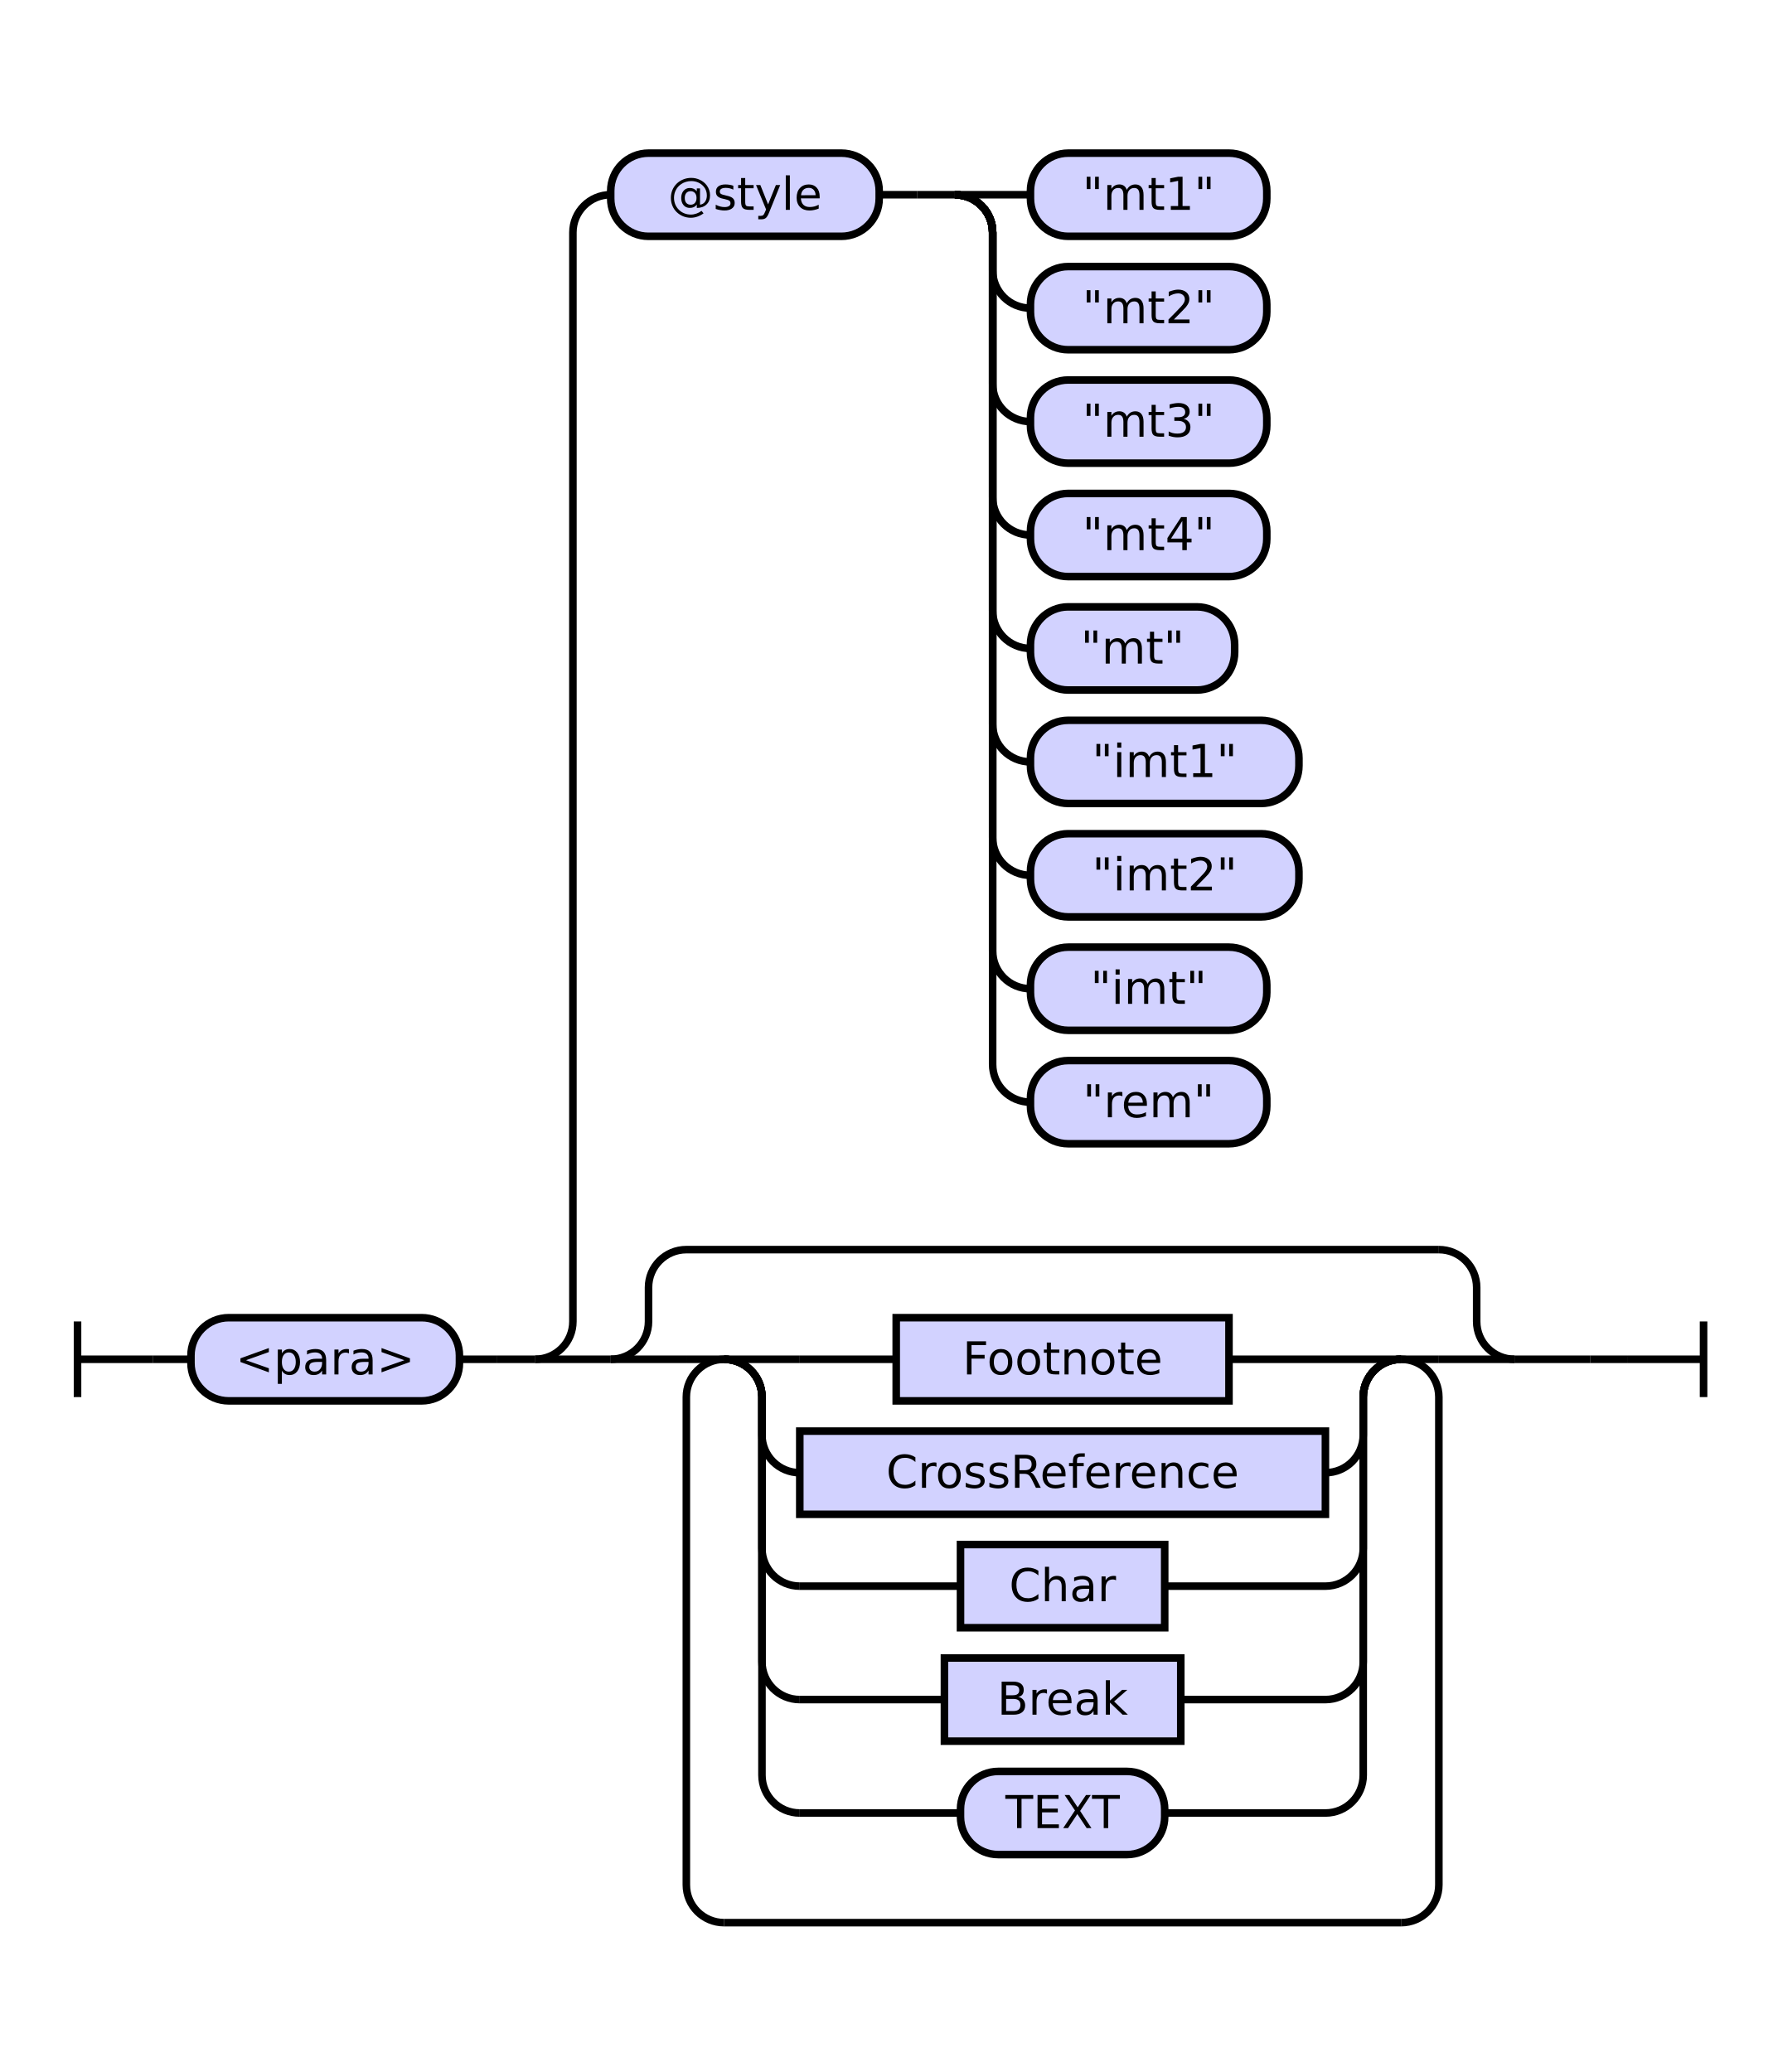
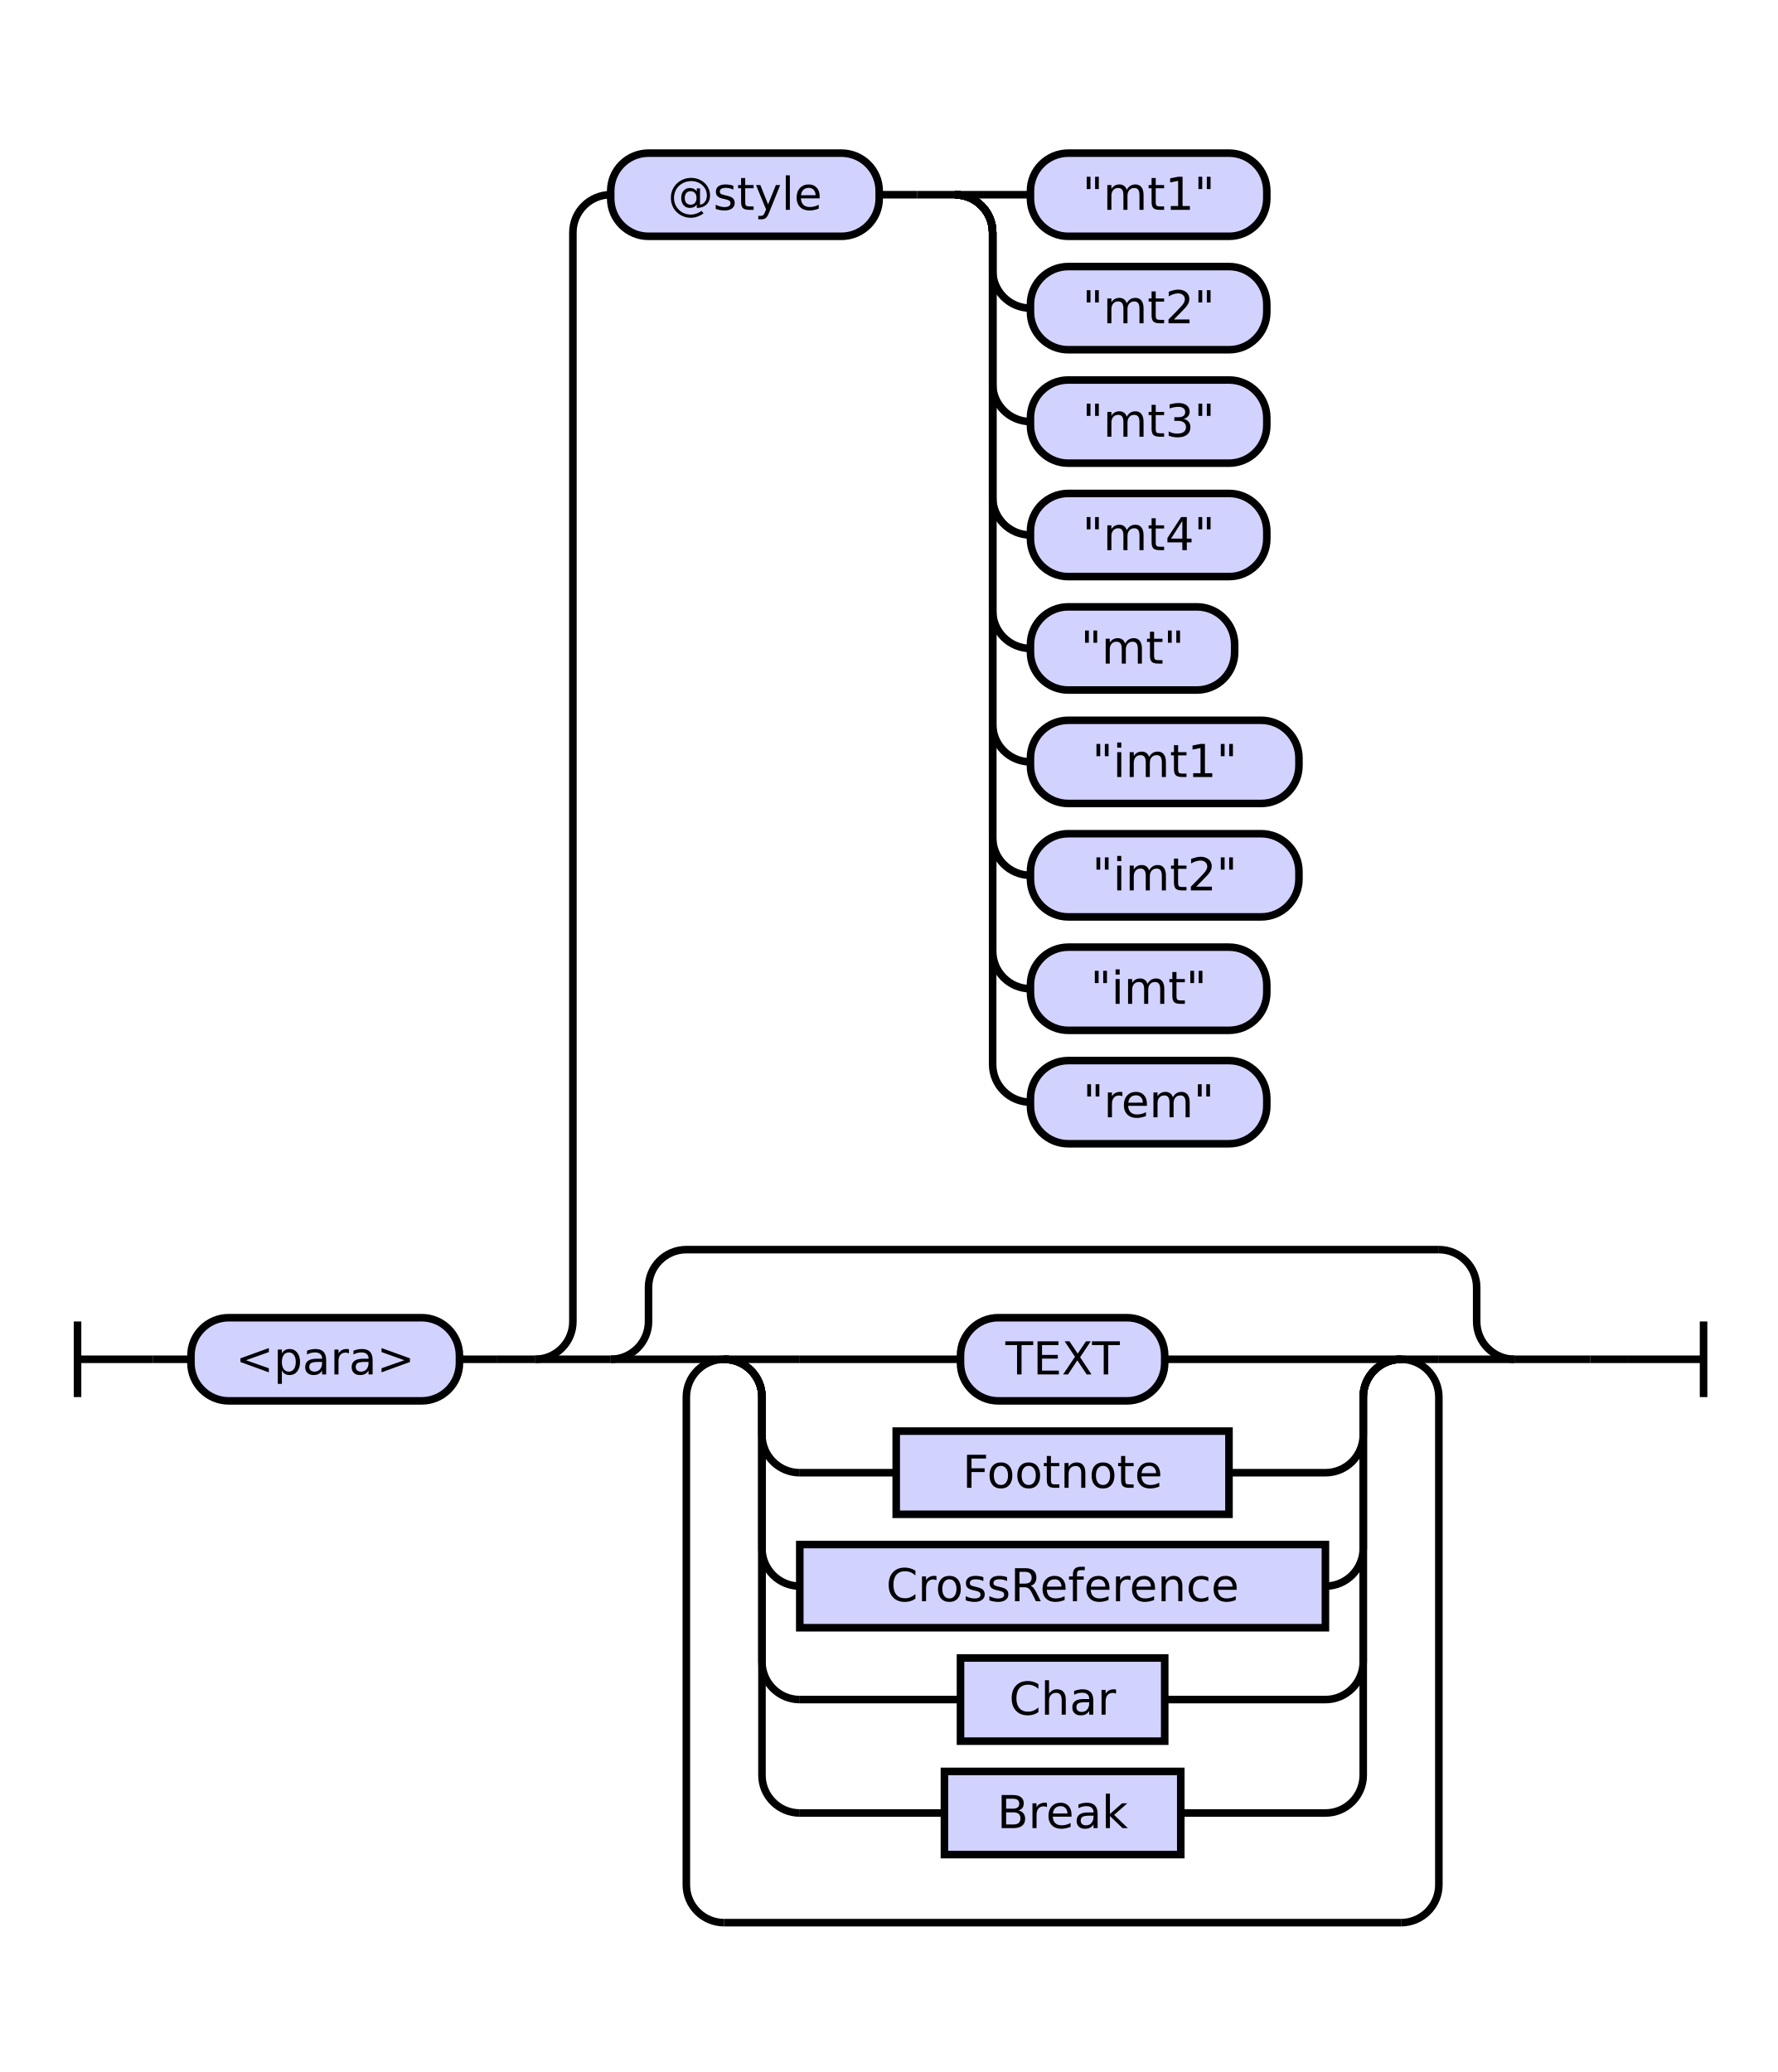
<svg xmlns="http://www.w3.org/2000/svg" class="railroad-diagram" height="548" viewBox="0 0 470.0 548" width="470.0">
  <g transform="translate(.5 .5)">
    <style>/*  */

    svg.railroad-diagram {
        background-color: hsl(30,20%,95%);
    }
    svg.railroad-diagram path {
        stroke-width: 2;
        stroke: black;
        fill: none;
    }
    svg.railroad-diagram text {
        font-size: 12px;
        text-anchor: middle;
        font-family: DejaVu Sans;
    }
    svg.railroad-diagram text.label {
        text-anchor:start;
    }
    svg.railroad-diagram text.comment {
        font-family: DejaVu Sans;
        font-size: 14px;
    }
    svg.railroad-diagram rect{
        stroke-width: 2;
        stroke: black;
        fill: rgb(210, 210, 255);
    }
    svg.railroad-diagram rect.group-box {
        stroke: gray;
        stroke-dasharray: 10 5;
        fill: none;
    }
    .terminal {
        font-family: DejaVu Sans;
    }
    svg.railroad-diagram g.altterminal rect {
        fill: rgb(251, 252, 207)
    }

/*  */
</style>
    <g>
      <path d="M 20 349 v 20 m 0 -10 h 20" />
    </g>
    <path d="M 40 359 h 10" />
    <g>
      <path d="M 50 359 h 0.0" />
      <path d="M 420.0 359 h 0.0" />
      <g>
        <path d="M 50.0 359 h 0.0" />
        <path d="M 420.0 359 h 0.0" />
        <g class="terminal ">
          <path d="M 50.0 359 h 0.0" />
          <path d="M 121.0 359 h 0.0" />
          <rect height="22" rx="10" ry="10" width="71.0" x="50.0" y="348" />
          <text x="85.5" y="363">&lt;para&gt;</text>
        </g>
        <path d="M 121.0 359 h 10" />
        <path d="M 131.0 359 h 10" />
        <g>
          <path d="M 141.0 359 h 0.0" />
          <path d="M 420.0 359 h 0.0" />
          <path d="M 141.0 359 a 10 10 0 0 0 10 -10 v -288 a 10 10 0 0 1 10 -10" />
          <g>
            <path d="M 161.0 51 h 0.0" />
            <path d="M 363.0 51 h 0.0" />
            <g class="terminal ">
              <path d="M 161.0 51 h 0.0" />
              <path d="M 232.0 51 h 0.0" />
              <rect height="22" rx="10" ry="10" width="71.0" x="161.0" y="40" />
              <text x="196.5" y="55">@style</text>
            </g>
            <path d="M 232.0 51 h 10" />
            <path d="M 242.0 51 h 10" />
            <g>
              <path d="M 252.0 51 h 0.0" />
              <path d="M 252.0 51 h 20" />
              <g class="terminal ">
                <path d="M 272.0 51 h 0.0" />
                <path d="M 334.5 51 h 0.0" />
                <rect height="22" rx="10" ry="10" width="62.5" x="272.0" y="40" />
                <text x="303.25" y="55">"mt1"</text>
              </g>
              <path d="M 252.0 51 a 10 10 0 0 1 10 10 v 10 a 10 10 0 0 0 10 10" />
              <g class="terminal ">
                <path d="M 272.0 81 h 0.0" />
                <path d="M 334.5 81 h 0.0" />
                <rect height="22" rx="10" ry="10" width="62.5" x="272.0" y="70" />
                <text x="303.25" y="85">"mt2"</text>
              </g>
              <path d="M 252.0 51 a 10 10 0 0 1 10 10 v 40 a 10 10 0 0 0 10 10" />
              <g class="terminal ">
                <path d="M 272.0 111 h 0.0" />
                <path d="M 334.5 111 h 0.0" />
                <rect height="22" rx="10" ry="10" width="62.5" x="272.0" y="100" />
                <text x="303.25" y="115">"mt3"</text>
              </g>
              <path d="M 252.0 51 a 10 10 0 0 1 10 10 v 70 a 10 10 0 0 0 10 10" />
              <g class="terminal ">
                <path d="M 272.0 141 h 0.0" />
                <path d="M 334.5 141 h 0.0" />
                <rect height="22" rx="10" ry="10" width="62.5" x="272.0" y="130" />
                <text x="303.25" y="145">"mt4"</text>
              </g>
              <path d="M 252.0 51 a 10 10 0 0 1 10 10 v 100 a 10 10 0 0 0 10 10" />
              <g class="terminal ">
                <path d="M 272.0 171 h 0.0" />
                <path d="M 326.0 171 h 0.0" />
                <rect height="22" rx="10" ry="10" width="54.0" x="272.0" y="160" />
                <text x="299.0" y="175">"mt"</text>
              </g>
              <path d="M 252.0 51 a 10 10 0 0 1 10 10 v 130 a 10 10 0 0 0 10 10" />
              <g class="terminal ">
                <path d="M 272.0 201 h 0.0" />
                <path d="M 343.0 201 h 0.0" />
                <rect height="22" rx="10" ry="10" width="71.0" x="272.0" y="190" />
                <text x="307.5" y="205">"imt1"</text>
              </g>
              <path d="M 252.0 51 a 10 10 0 0 1 10 10 v 160 a 10 10 0 0 0 10 10" />
              <g class="terminal ">
                <path d="M 272.0 231 h 0.0" />
                <path d="M 343.0 231 h 0.0" />
                <rect height="22" rx="10" ry="10" width="71.0" x="272.0" y="220" />
                <text x="307.5" y="235">"imt2"</text>
              </g>
              <path d="M 252.0 51 a 10 10 0 0 1 10 10 v 190 a 10 10 0 0 0 10 10" />
              <g class="terminal ">
                <path d="M 272.0 261 h 0.0" />
                <path d="M 334.5 261 h 0.0" />
                <rect height="22" rx="10" ry="10" width="62.5" x="272.0" y="250" />
                <text x="303.25" y="265">"imt"</text>
              </g>
              <path d="M 252.0 51 a 10 10 0 0 1 10 10 v 220 a 10 10 0 0 0 10 10" />
              <g class="terminal ">
                <path d="M 272.0 291 h 0.0" />
                <path d="M 334.5 291 h 0.0" />
                <rect height="22" rx="10" ry="10" width="62.5" x="272.0" y="280" />
                <text x="303.25" y="295">"rem"</text>
              </g>
            </g>
          </g>
          <path d="M 141.0 359 h 20" />
          <g>
            <path d="M 161.0 359 h 0.0" />
            <path d="M 400.0 359 h 0.0" />
            <path d="M 161.0 359 a 10 10 0 0 0 10 -10 v -9 a 10 10 0 0 1 10 -10" />
            <g>
              <path d="M 181.0 330 h 199.0" />
            </g>
            <path d="M 380.0 330 a 10 10 0 0 1 10 10 v 9 a 10 10 0 0 0 10 10" />
            <path d="M 161.0 359 h 20" />
            <g>
              <path d="M 181.0 359 h 0.0" />
              <path d="M 380.0 359 h 0.0" />
              <path d="M 181.0 359 h 10" />
              <g>
                <path d="M 191.0 359 h 0.0" />
                <path d="M 370.0 359 h 0.0" />
                <path d="M 191.0 359 h 20" />
-                 <g class="non-terminal ">
-                   <path d="M 211.0 359 h 25.5" />
-                   <path d="M 324.5 359 h 25.5" />
-                   <rect height="22" width="88.0" x="236.5" y="348" />
-                   <text x="280.5" y="363">Footnote</text>
+                 <g class="terminal ">
+                   <path d="M 211.0 359 h 42.5" />
+                   <path d="M 307.5 359 h 42.5" />
+                   <rect height="22" rx="10" ry="10" width="54.0" x="253.5" y="348" />
+                   <text x="280.5" y="363">TEXT</text>
                </g>
                <path d="M 350.0 359 h 20" />
                <path d="M 191.0 359 a 10 10 0 0 1 10 10 v 10 a 10 10 0 0 0 10 10" />
                <g class="non-terminal ">
-                   <path d="M 211.0 389 h 0.0" />
-                   <path d="M 350.0 389 h 0.0" />
-                   <rect height="22" width="139.0" x="211.0" y="378" />
-                   <text x="280.5" y="393">CrossReference</text>
+                   <path d="M 211.0 389 h 25.5" />
+                   <path d="M 324.5 389 h 25.5" />
+                   <rect height="22" width="88.0" x="236.5" y="378" />
+                   <text x="280.5" y="393">Footnote</text>
                </g>
                <path d="M 350.0 389 a 10 10 0 0 0 10 -10 v -10 a 10 10 0 0 1 10 -10" />
                <path d="M 191.0 359 a 10 10 0 0 1 10 10 v 40 a 10 10 0 0 0 10 10" />
                <g class="non-terminal ">
-                   <path d="M 211.0 419 h 42.5" />
-                   <path d="M 307.5 419 h 42.5" />
-                   <rect height="22" width="54.0" x="253.5" y="408" />
-                   <text x="280.5" y="423">Char</text>
+                   <path d="M 211.0 419 h 0.0" />
+                   <path d="M 350.0 419 h 0.0" />
+                   <rect height="22" width="139.0" x="211.0" y="408" />
+                   <text x="280.5" y="423">CrossReference</text>
                </g>
                <path d="M 350.0 419 a 10 10 0 0 0 10 -10 v -40 a 10 10 0 0 1 10 -10" />
                <path d="M 191.0 359 a 10 10 0 0 1 10 10 v 70 a 10 10 0 0 0 10 10" />
                <g class="non-terminal ">
-                   <path d="M 211.0 449 h 38.25" />
-                   <path d="M 311.75 449 h 38.25" />
-                   <rect height="22" width="62.5" x="249.25" y="438" />
-                   <text x="280.5" y="453">Break</text>
+                   <path d="M 211.0 449 h 42.5" />
+                   <path d="M 307.5 449 h 42.5" />
+                   <rect height="22" width="54.0" x="253.5" y="438" />
+                   <text x="280.5" y="453">Char</text>
                </g>
                <path d="M 350.0 449 a 10 10 0 0 0 10 -10 v -70 a 10 10 0 0 1 10 -10" />
                <path d="M 191.0 359 a 10 10 0 0 1 10 10 v 100 a 10 10 0 0 0 10 10" />
-                 <g class="terminal ">
-                   <path d="M 211.0 479 h 42.5" />
-                   <path d="M 307.5 479 h 42.5" />
-                   <rect height="22" rx="10" ry="10" width="54.0" x="253.5" y="468" />
-                   <text x="280.5" y="483">TEXT</text>
+                 <g class="non-terminal ">
+                   <path d="M 211.0 479 h 38.25" />
+                   <path d="M 311.75 479 h 38.25" />
+                   <rect height="22" width="62.5" x="249.25" y="468" />
+                   <text x="280.5" y="483">Break</text>
                </g>
                <path d="M 350.0 479 a 10 10 0 0 0 10 -10 v -100 a 10 10 0 0 1 10 -10" />
              </g>
              <path d="M 370.0 359 h 10" />
              <path d="M 191.0 359 a 10 10 0 0 0 -10 10 v 129 a 10 10 0 0 0 10 10" />
              <g>
                <path d="M 191.0 508 h 179.0" />
              </g>
              <path d="M 370.0 508 a 10 10 0 0 0 10 -10 v -129 a 10 10 0 0 0 -10 -10" />
            </g>
            <path d="M 380.0 359 h 20" />
          </g>
          <path d="M 400.0 359 h 20" />
        </g>
      </g>
    </g>
    <path d="M 420.0 359 h 10" />
    <path d="M 430.0 359 h 20 m 0 -10 v 20" />
  </g>
</svg>
